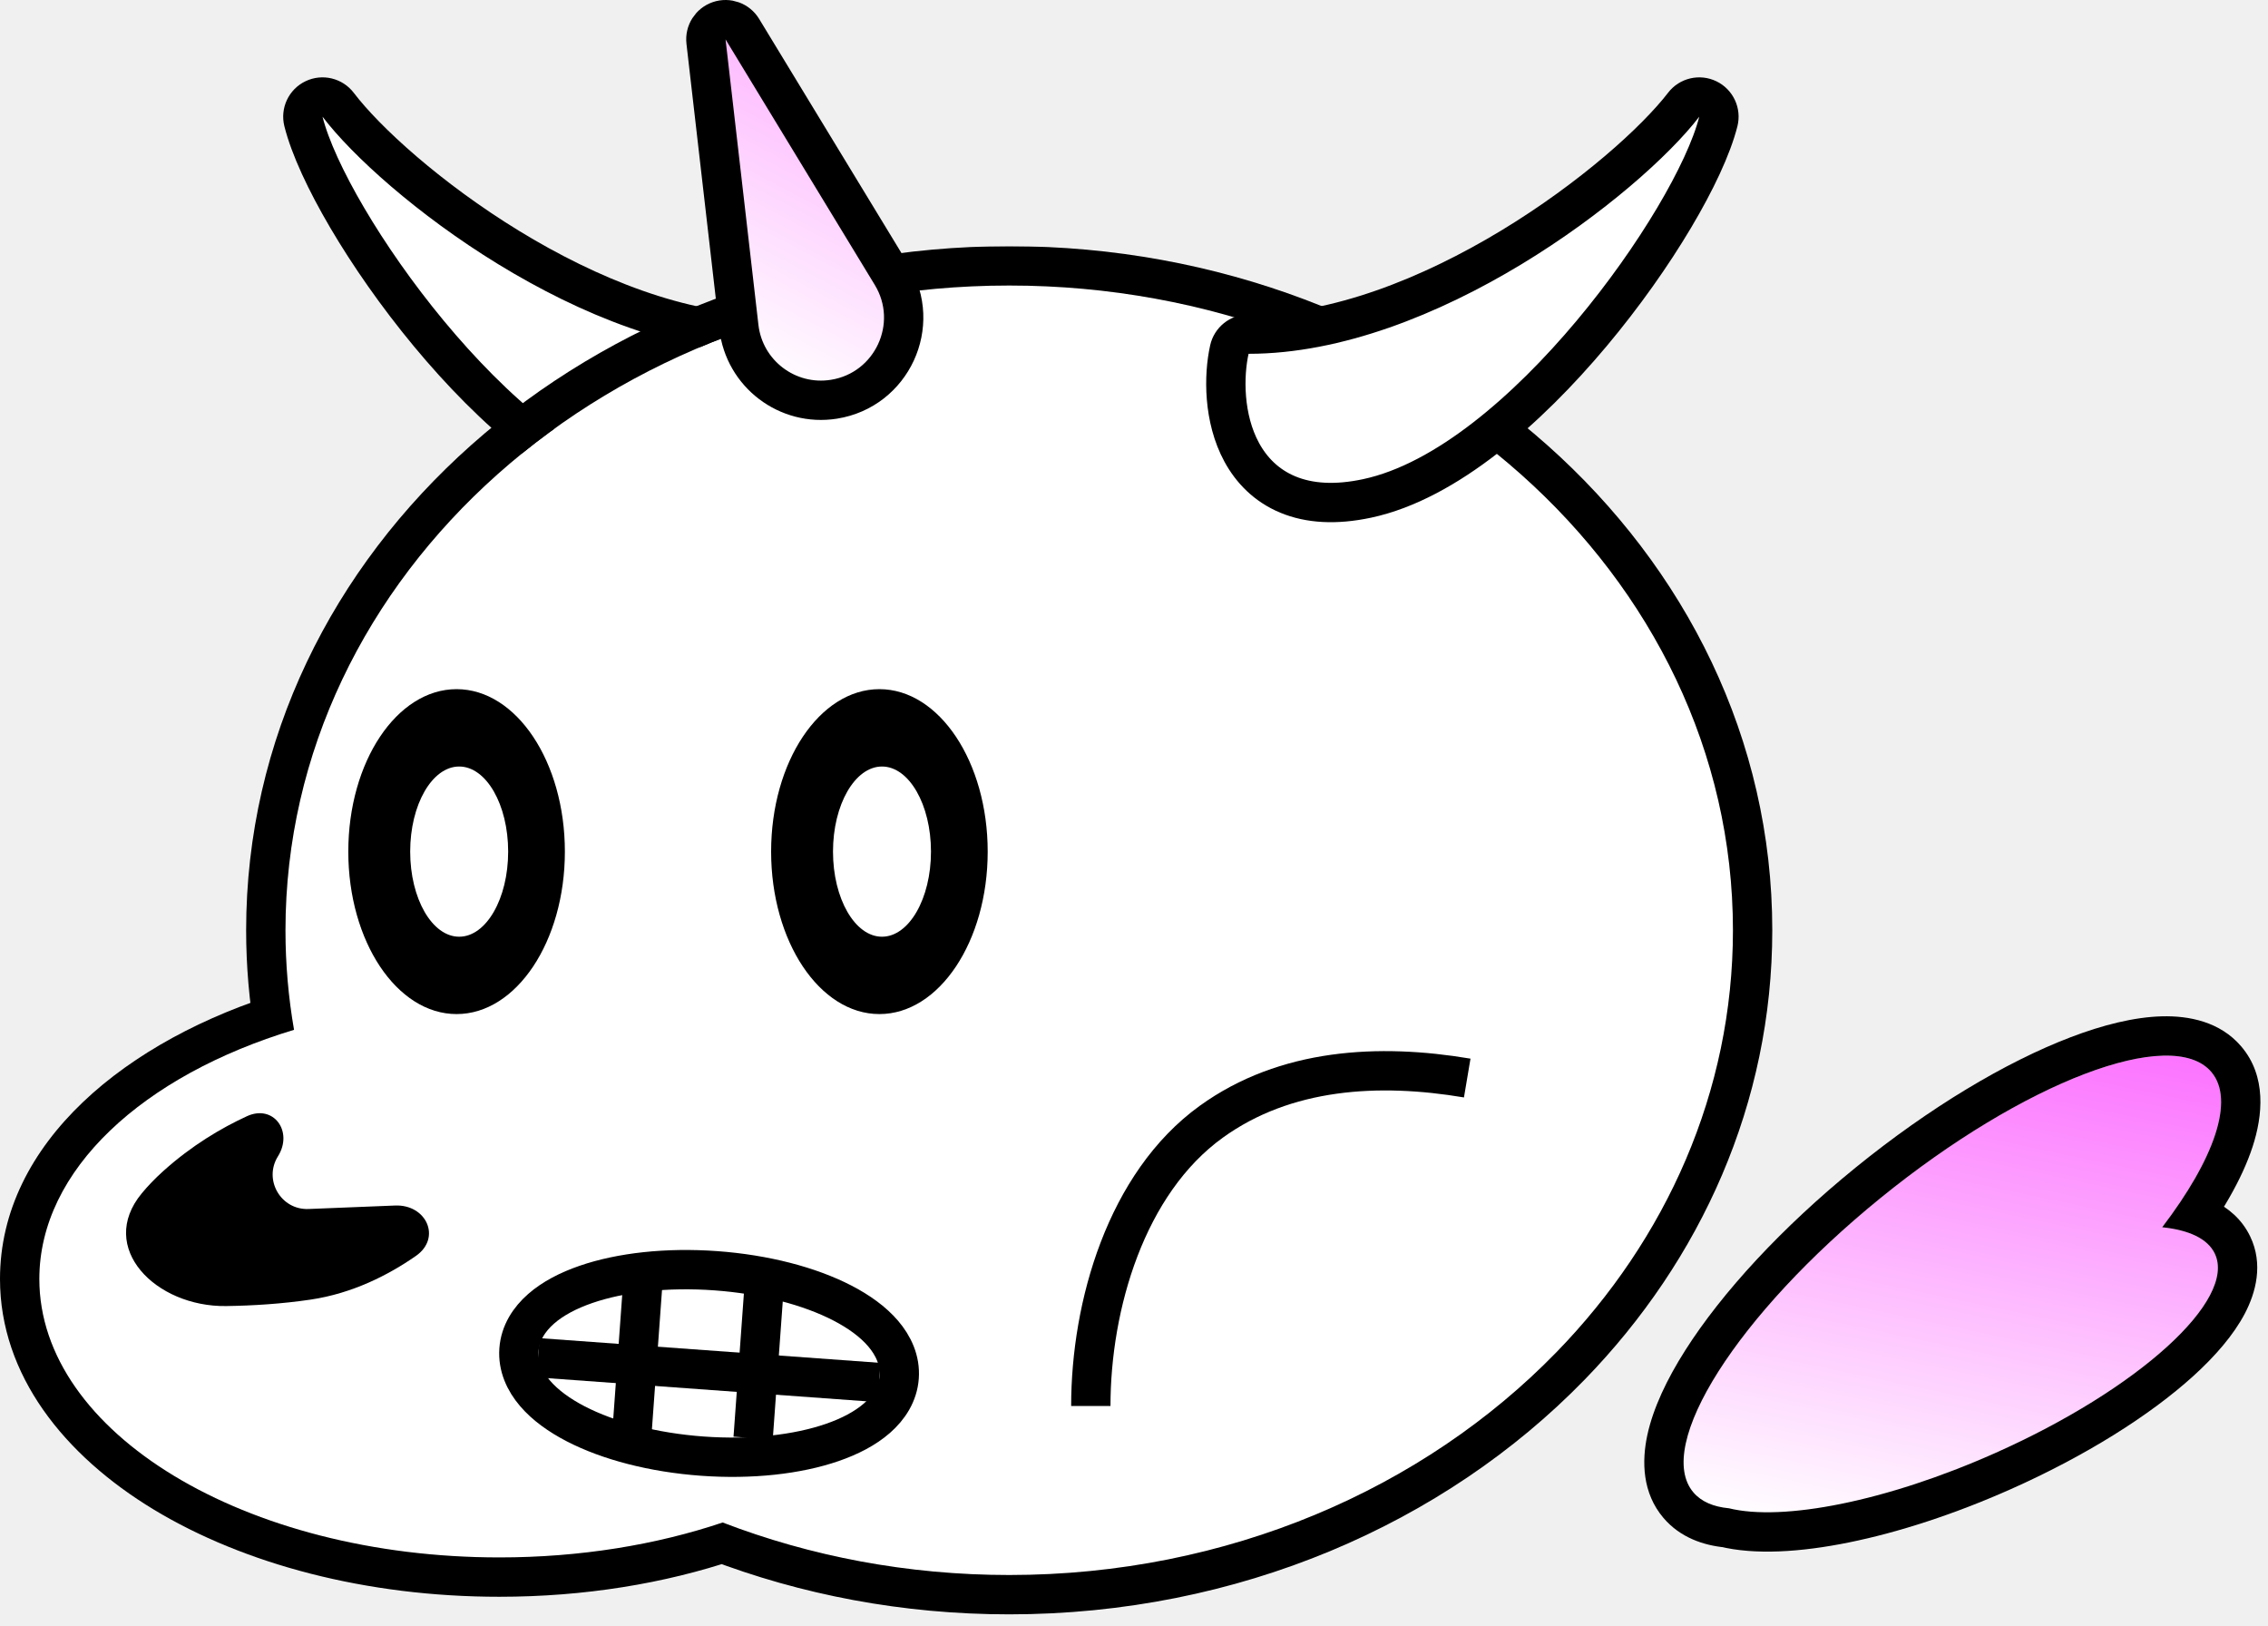
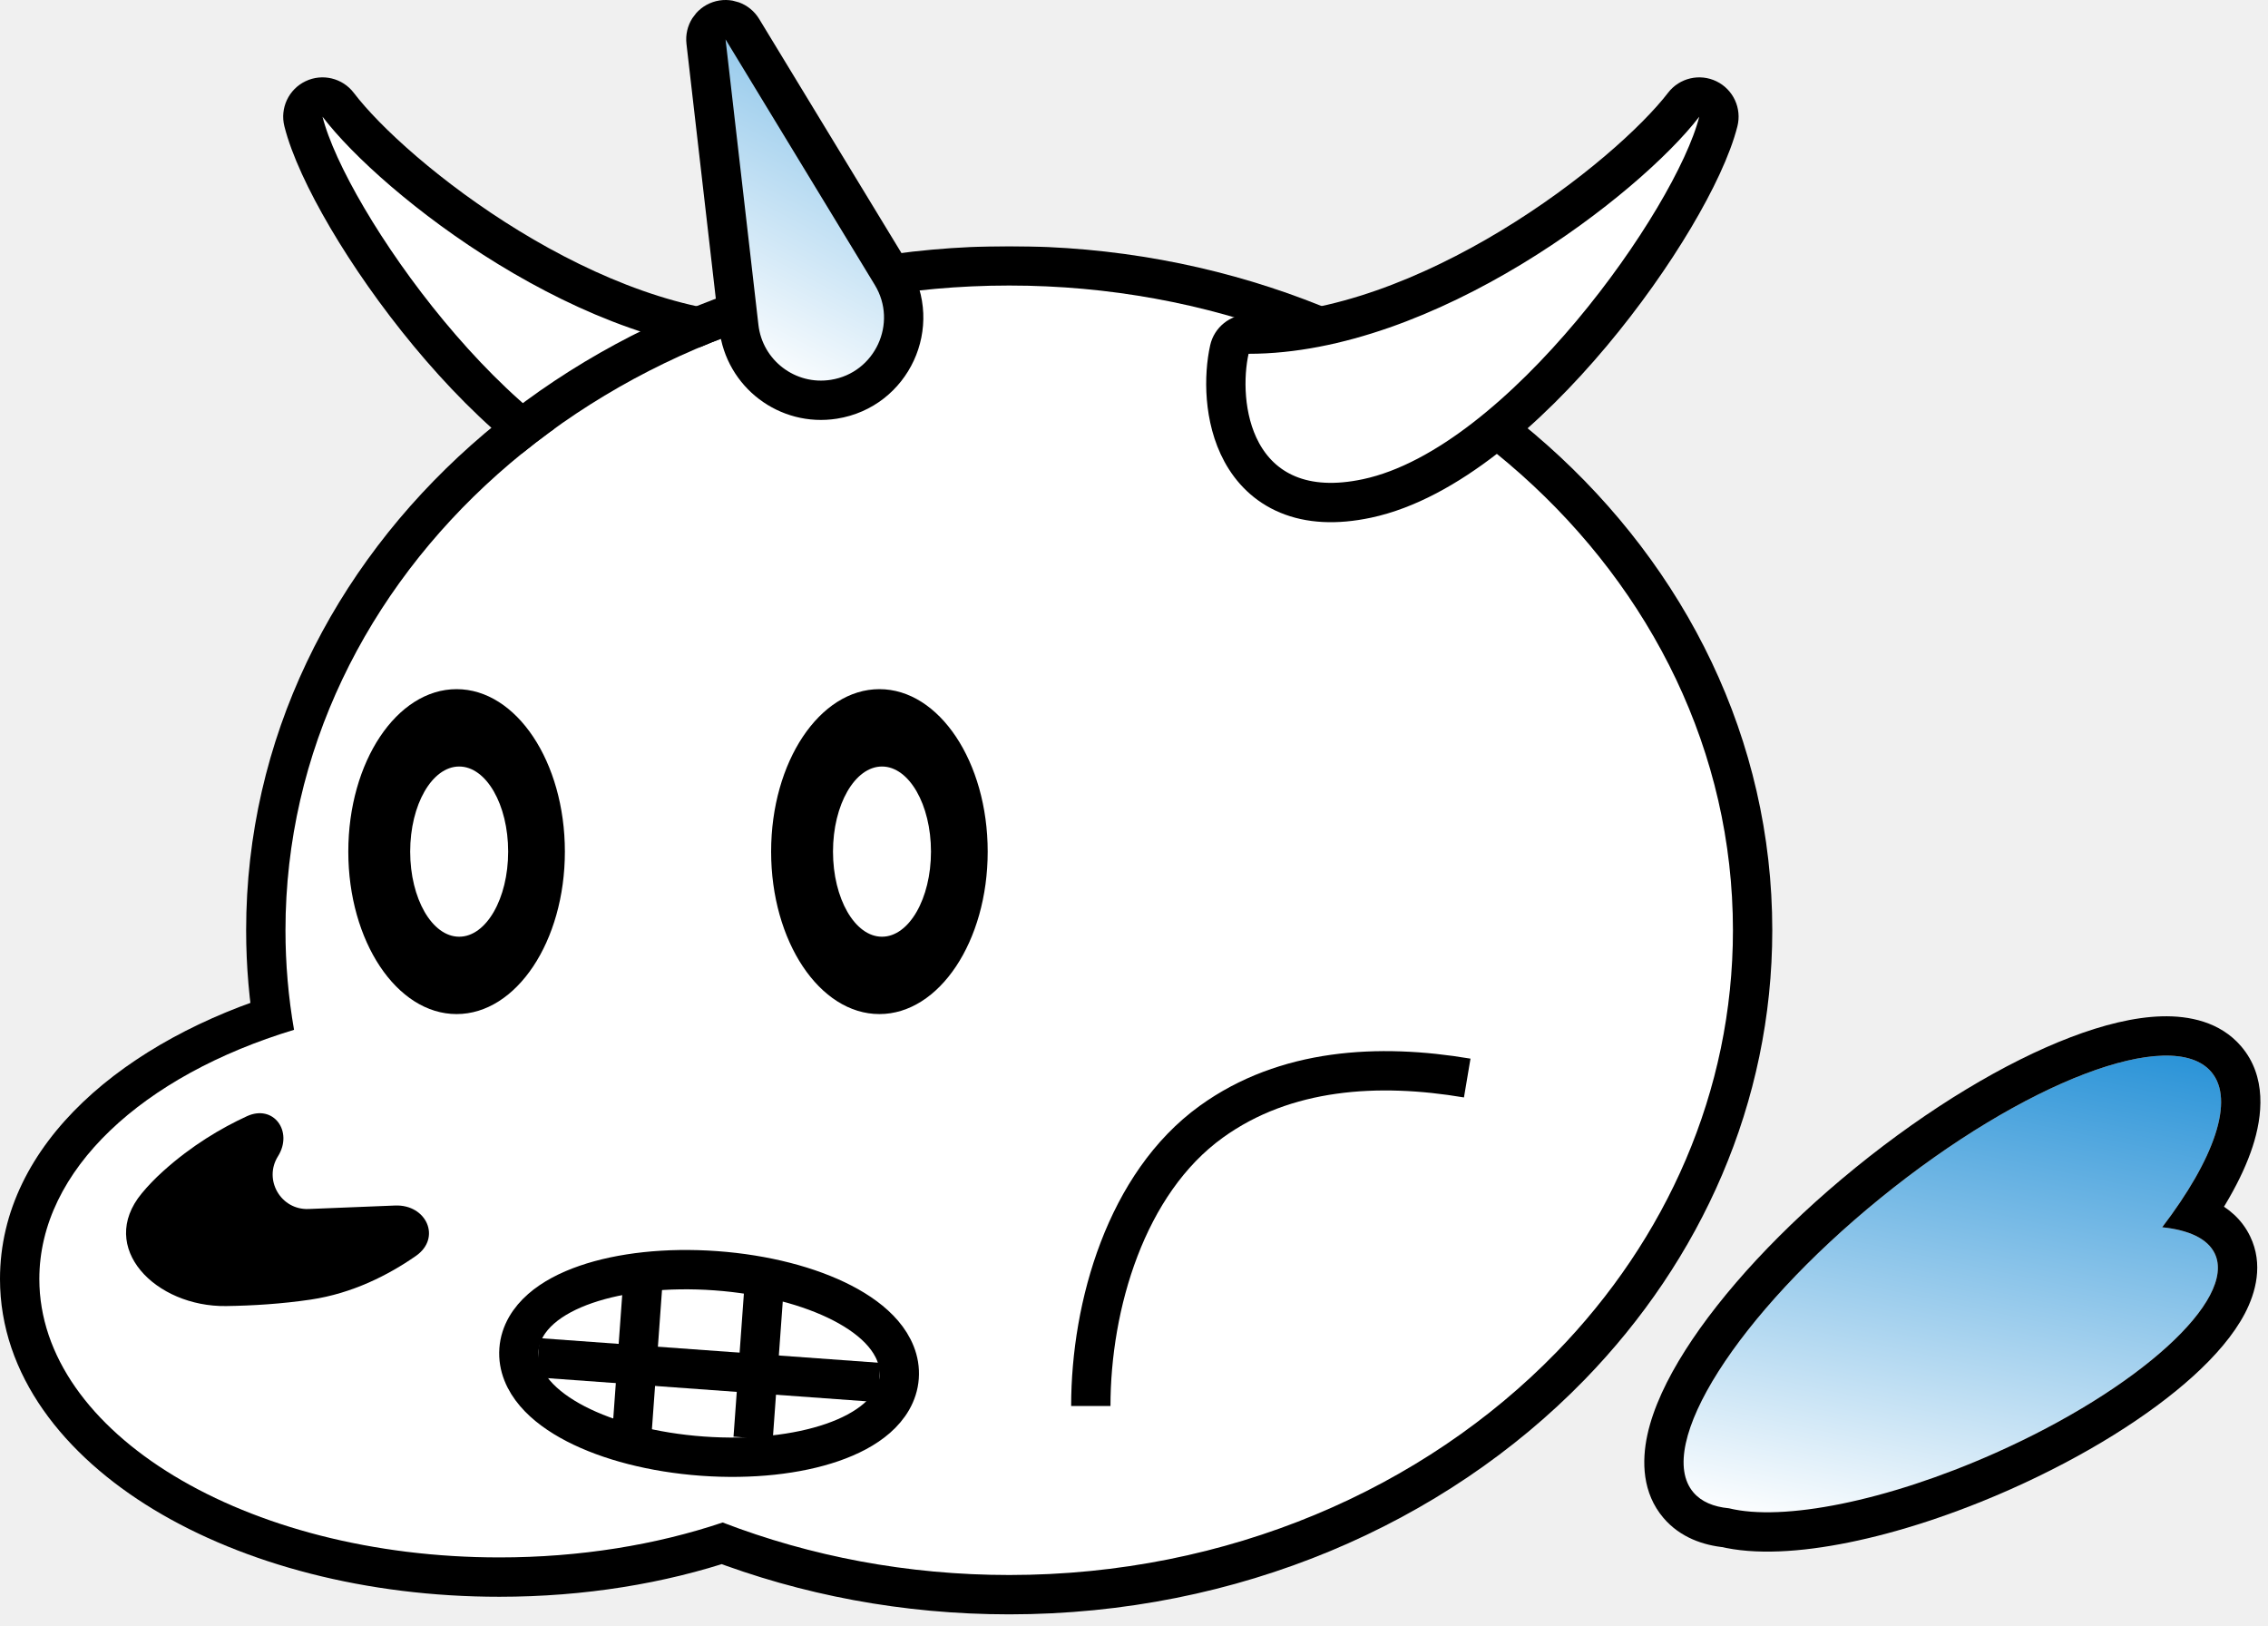
<svg xmlns="http://www.w3.org/2000/svg" width="173" height="124" viewBox="0 0 173 124" fill="none">
  <path d="M23.147 9.265C22.973 8.574 23.309 7.856 23.952 7.548C24.594 7.239 25.364 7.425 25.796 7.992C27.899 10.759 32.73 15.164 38.801 18.879C44.875 22.595 51.969 25.483 58.59 25.483C59.294 25.483 59.904 25.974 60.055 26.662C60.49 28.641 60.52 31.892 59.122 34.491C58.401 35.833 57.281 37.025 55.64 37.714C54.012 38.398 52.019 38.524 49.648 38.012C46.617 37.359 43.574 35.629 40.733 33.404C37.877 31.168 35.136 28.361 32.708 25.432C30.278 22.501 28.136 19.419 26.485 16.611C24.849 13.829 23.639 11.226 23.147 9.265Z" fill="white" stroke="black" stroke-width="3" stroke-linejoin="round" />
  <mask id="path-2-outside-1_11760_192385" maskUnits="userSpaceOnUse" x="0" y="18.775" width="136" height="105" fill="black">
    <rect fill="white" y="18.775" width="136" height="105" />
    <path fill-rule="evenodd" clip-rule="evenodd" d="M118.719 103.131C127.11 94.507 132.187 83.254 132.187 70.946C132.187 43.79 107.471 21.775 76.981 21.775C46.491 21.775 21.775 43.79 21.775 70.946C21.775 73.528 21.998 76.063 22.428 78.538C10.91 82.02 3 89.223 3 97.544C3 109.27 18.711 118.777 38.091 118.777C44.271 118.777 50.078 117.81 55.122 116.113C61.825 118.69 69.216 120.118 76.981 120.118C93.652 120.118 108.597 113.536 118.719 103.131Z" />
  </mask>
  <path fill-rule="evenodd" clip-rule="evenodd" d="M118.719 103.131C127.11 94.507 132.187 83.254 132.187 70.946C132.187 43.79 107.471 21.775 76.981 21.775C46.491 21.775 21.775 43.79 21.775 70.946C21.775 73.528 21.998 76.063 22.428 78.538C10.91 82.02 3 89.223 3 97.544C3 109.27 18.711 118.777 38.091 118.777C44.271 118.777 50.078 117.81 55.122 116.113C61.825 118.69 69.216 120.118 76.981 120.118C93.652 120.118 108.597 113.536 118.719 103.131Z" fill="white" />
  <path d="M118.719 103.131L120.87 105.223L118.719 103.131ZM22.428 78.538L23.297 81.409L25.839 80.641L25.384 78.023L22.428 78.538ZM55.122 116.113L56.198 113.313L55.189 112.925L54.165 113.27L55.122 116.113ZM129.187 70.946C129.187 82.398 124.469 92.919 116.569 101.039L120.87 105.223C129.751 96.094 135.187 84.111 135.187 70.946H129.187ZM76.981 24.775C106.15 24.775 129.187 45.764 129.187 70.946H135.187C135.187 41.816 108.791 18.775 76.981 18.775V24.775ZM24.775 70.946C24.775 45.764 47.812 24.775 76.981 24.775V18.775C45.17 18.775 18.775 41.816 18.775 70.946H24.775ZM25.384 78.023C24.983 75.718 24.775 73.355 24.775 70.946H18.775C18.775 73.701 19.013 76.409 19.473 79.052L25.384 78.023ZM6 97.544C6 91.283 12.157 84.777 23.297 81.409L21.56 75.666C9.663 79.263 0 87.162 0 97.544H6ZM38.091 115.777C28.855 115.777 20.639 113.506 14.831 109.991C8.967 106.443 6 101.952 6 97.544H0C0 104.862 4.888 110.988 11.725 115.124C18.617 119.295 27.946 121.777 38.091 121.777V115.777ZM54.165 113.27C49.447 114.857 43.965 115.777 38.091 115.777V121.777C44.577 121.777 50.709 120.763 56.078 118.956L54.165 113.27ZM76.981 117.118C69.584 117.118 62.559 115.758 56.198 113.313L54.045 118.913C61.091 121.622 68.847 123.118 76.981 123.118V117.118ZM116.569 101.039C107.028 110.847 92.866 117.118 76.981 117.118V123.118C94.438 123.118 110.166 116.226 120.87 105.223L116.569 101.039Z" fill="black" mask="url(#path-2-outside-1_11760_192385)" />
  <path d="M131.072 9.269C131.247 8.579 130.914 7.861 130.273 7.551C129.633 7.24 128.863 7.421 128.429 7.986C126.301 10.753 121.413 15.159 115.271 18.875C109.126 22.592 101.945 25.483 95.239 25.483C94.536 25.483 93.927 25.972 93.775 26.658C93.334 28.64 93.303 31.896 94.719 34.497C95.45 35.84 96.582 37.03 98.235 37.716C99.874 38.397 101.883 38.523 104.277 38.013C107.336 37.361 110.411 35.634 113.284 33.409C116.172 31.174 118.943 28.368 121.4 25.439C123.858 22.508 126.024 19.425 127.694 16.618C129.349 13.836 130.573 11.232 131.072 9.269Z" fill="white" stroke="black" stroke-width="3" stroke-linejoin="round" />
  <path d="M30.135 91.939L23.534 92.204C21.424 92.289 20.082 89.977 21.202 88.187C22.389 86.291 20.867 84.194 18.835 85.128C16.884 86.025 14.625 87.357 12.45 89.315C11.814 89.887 11.272 90.455 10.811 91.013C7.385 95.161 11.874 99.682 17.253 99.606C19.277 99.577 21.488 99.441 23.694 99.114C26.891 98.64 29.628 97.241 31.724 95.783C33.694 94.412 32.534 91.843 30.135 91.939Z" fill="black" />
  <path d="M53.575 111.052C57.319 111.323 60.826 110.927 63.487 110.008C64.814 109.55 66.002 108.937 66.901 108.149C67.807 107.355 68.496 106.309 68.588 105.034C68.681 103.759 68.15 102.625 67.368 101.708C66.593 100.799 65.505 100.021 64.258 99.376C61.758 98.083 58.344 97.185 54.6 96.913C50.856 96.642 47.349 97.038 44.688 97.957C43.361 98.415 42.173 99.028 41.274 99.816C40.368 100.61 39.679 101.655 39.587 102.931C39.495 104.206 40.025 105.34 40.807 106.256C41.583 107.166 42.67 107.943 43.917 108.589C46.417 109.882 49.831 110.78 53.575 111.052Z" fill="white" stroke="black" stroke-width="3" />
  <line x1="41.046" y1="103.549" x2="67.055" y2="105.436" stroke="black" stroke-width="3" />
  <line x1="58.386" y1="96.747" x2="57.448" y2="109.677" stroke="black" stroke-width="3" />
  <line x1="49.02" y1="98.013" x2="48.083" y2="110.942" stroke="black" stroke-width="3" />
  <path d="M56.624 2.221C56.258 1.619 55.523 1.353 54.856 1.581C54.19 1.81 53.772 2.472 53.853 3.172L56.361 24.944C56.772 28.508 60.069 31.01 63.611 30.448C68.037 29.745 70.337 24.778 68.009 20.949L56.624 2.221Z" fill="url(#paint0_linear_11760_192385)" stroke="black" stroke-width="3" stroke-linejoin="round" />
  <mask id="path-11-outside-2_11760_192385" maskUnits="userSpaceOnUse" x="123.683" y="69.617" width="53.867" height="58.18" fill="black">
    <rect fill="white" x="123.683" y="69.617" width="53.867" height="58.18" />
    <path fill-rule="evenodd" clip-rule="evenodd" d="M131.882 115.029C130.699 114.918 129.774 114.525 129.174 113.822C126.146 110.28 132.533 100.228 143.44 91.37C154.347 82.512 165.643 78.203 168.671 81.746C170.5 83.886 168.893 88.402 164.929 93.596C166.972 93.808 168.395 94.466 168.939 95.599C170.636 99.135 163.123 105.955 152.159 110.83C143.864 114.519 135.969 116.039 131.882 115.029Z" />
  </mask>
  <path fill-rule="evenodd" clip-rule="evenodd" d="M131.882 115.029C130.699 114.918 129.774 114.525 129.174 113.822C126.146 110.28 132.533 100.228 143.44 91.37C154.347 82.512 165.643 78.203 168.671 81.746C170.5 83.886 168.893 88.402 164.929 93.596C166.972 93.808 168.395 94.466 168.939 95.599C170.636 99.135 163.123 105.955 152.159 110.83C143.864 114.519 135.969 116.039 131.882 115.029Z" fill="url(#paint1_linear_11760_192385)" />
  <path d="M131.882 115.029L132.602 112.117C132.457 112.081 132.31 112.056 132.162 112.042L131.882 115.029ZM129.174 113.822L131.454 111.873L131.454 111.873L129.174 113.822ZM143.44 91.37L141.548 89.041L143.44 91.37ZM168.671 81.746L170.951 79.796L170.951 79.796L168.671 81.746ZM164.929 93.596L162.544 91.776C161.885 92.638 161.744 93.79 162.175 94.786C162.605 95.782 163.54 96.468 164.62 96.58L164.929 93.596ZM168.939 95.599L166.234 96.897L166.234 96.897L168.939 95.599ZM152.159 110.83L150.94 108.089L150.94 108.089L152.159 110.83ZM132.162 112.042C131.461 111.976 131.384 111.79 131.454 111.873L126.893 115.772C128.165 117.259 129.938 117.86 131.602 118.016L132.162 112.042ZM131.454 111.873C131.565 112.002 131.276 111.839 131.523 110.703C131.763 109.602 132.422 108.074 133.613 106.198C135.978 102.477 140.056 97.982 145.331 93.699L141.548 89.041C135.916 93.615 131.348 98.576 128.549 102.981C127.159 105.168 126.107 107.371 125.66 109.428C125.221 111.449 125.269 113.871 126.893 115.772L131.454 111.873ZM145.331 93.699C150.604 89.416 155.882 86.312 160.079 84.711C162.193 83.905 163.876 83.54 165.065 83.508C166.308 83.475 166.481 83.8 166.391 83.695L170.951 79.796C169.347 77.92 166.973 77.455 164.905 77.51C162.783 77.567 160.393 78.169 157.941 79.105C153.006 80.987 147.182 84.466 141.548 89.041L145.331 93.699ZM166.391 83.695C166.261 83.543 166.689 83.856 166.121 85.594C165.597 87.195 164.42 89.319 162.544 91.776L167.313 95.416C169.402 92.68 171.01 89.948 171.824 87.458C172.593 85.104 172.911 82.088 170.951 79.796L166.391 83.695ZM164.62 96.58C165.423 96.663 165.915 96.818 166.176 96.946C166.417 97.064 166.325 97.087 166.234 96.897L171.643 94.301C170.381 91.67 167.501 90.846 165.237 90.612L164.62 96.58ZM166.234 96.897C166.071 96.557 166.348 96.573 165.919 97.39C165.509 98.171 164.664 99.235 163.281 100.491C160.54 102.978 156.215 105.743 150.94 108.089L153.378 113.572C159.067 111.042 163.98 107.959 167.313 104.934C168.966 103.433 170.367 101.824 171.231 100.18C172.075 98.572 172.655 96.408 171.643 94.301L166.234 96.897ZM150.94 108.089C146.965 109.857 143.126 111.086 139.846 111.752C136.481 112.435 134.004 112.463 132.602 112.117L131.163 117.941C133.848 118.605 137.362 118.378 141.039 117.632C144.802 116.868 149.058 115.493 153.378 113.572L150.94 108.089Z" fill="black" mask="url(#path-11-outside-2_11760_192385)" />
  <ellipse cx="34.828" cy="64.948" rx="8.26" ry="12.39" fill="black" />
  <ellipse cx="35.025" cy="64.948" rx="3.737" ry="6.49" fill="white" />
  <ellipse cx="67.08" cy="64.948" rx="8.26" ry="12.39" fill="black" />
  <ellipse cx="67.277" cy="64.948" rx="3.737" ry="6.49" fill="white" />
  <path d="M83.206 107.23C83.206 99.556 85.897 90.239 92.392 85.551C98.044 81.471 105.168 81.079 111.918 82.216" stroke="black" stroke-width="3" />
  <defs>
    <linearGradient id="paint0_linear_11760_192385" x1="66.381" y1="-17.98" x2="45.227" y2="22.189" gradientUnits="userSpaceOnUse">
-       <stop stop-color="#FC72FF" />
+       <stop stop-color="#2892D7" />
      <stop offset="1" stop-color="white" />
    </linearGradient>
    <linearGradient id="paint1_linear_11760_192385" x1="154.648" y1="77.543" x2="145.993" y2="118.7" gradientUnits="userSpaceOnUse">
-       <stop stop-color="#FC72FF" />
+       <stop stop-color="#2892D7" />
      <stop offset="1" stop-color="white" />
    </linearGradient>
  </defs>
</svg>
